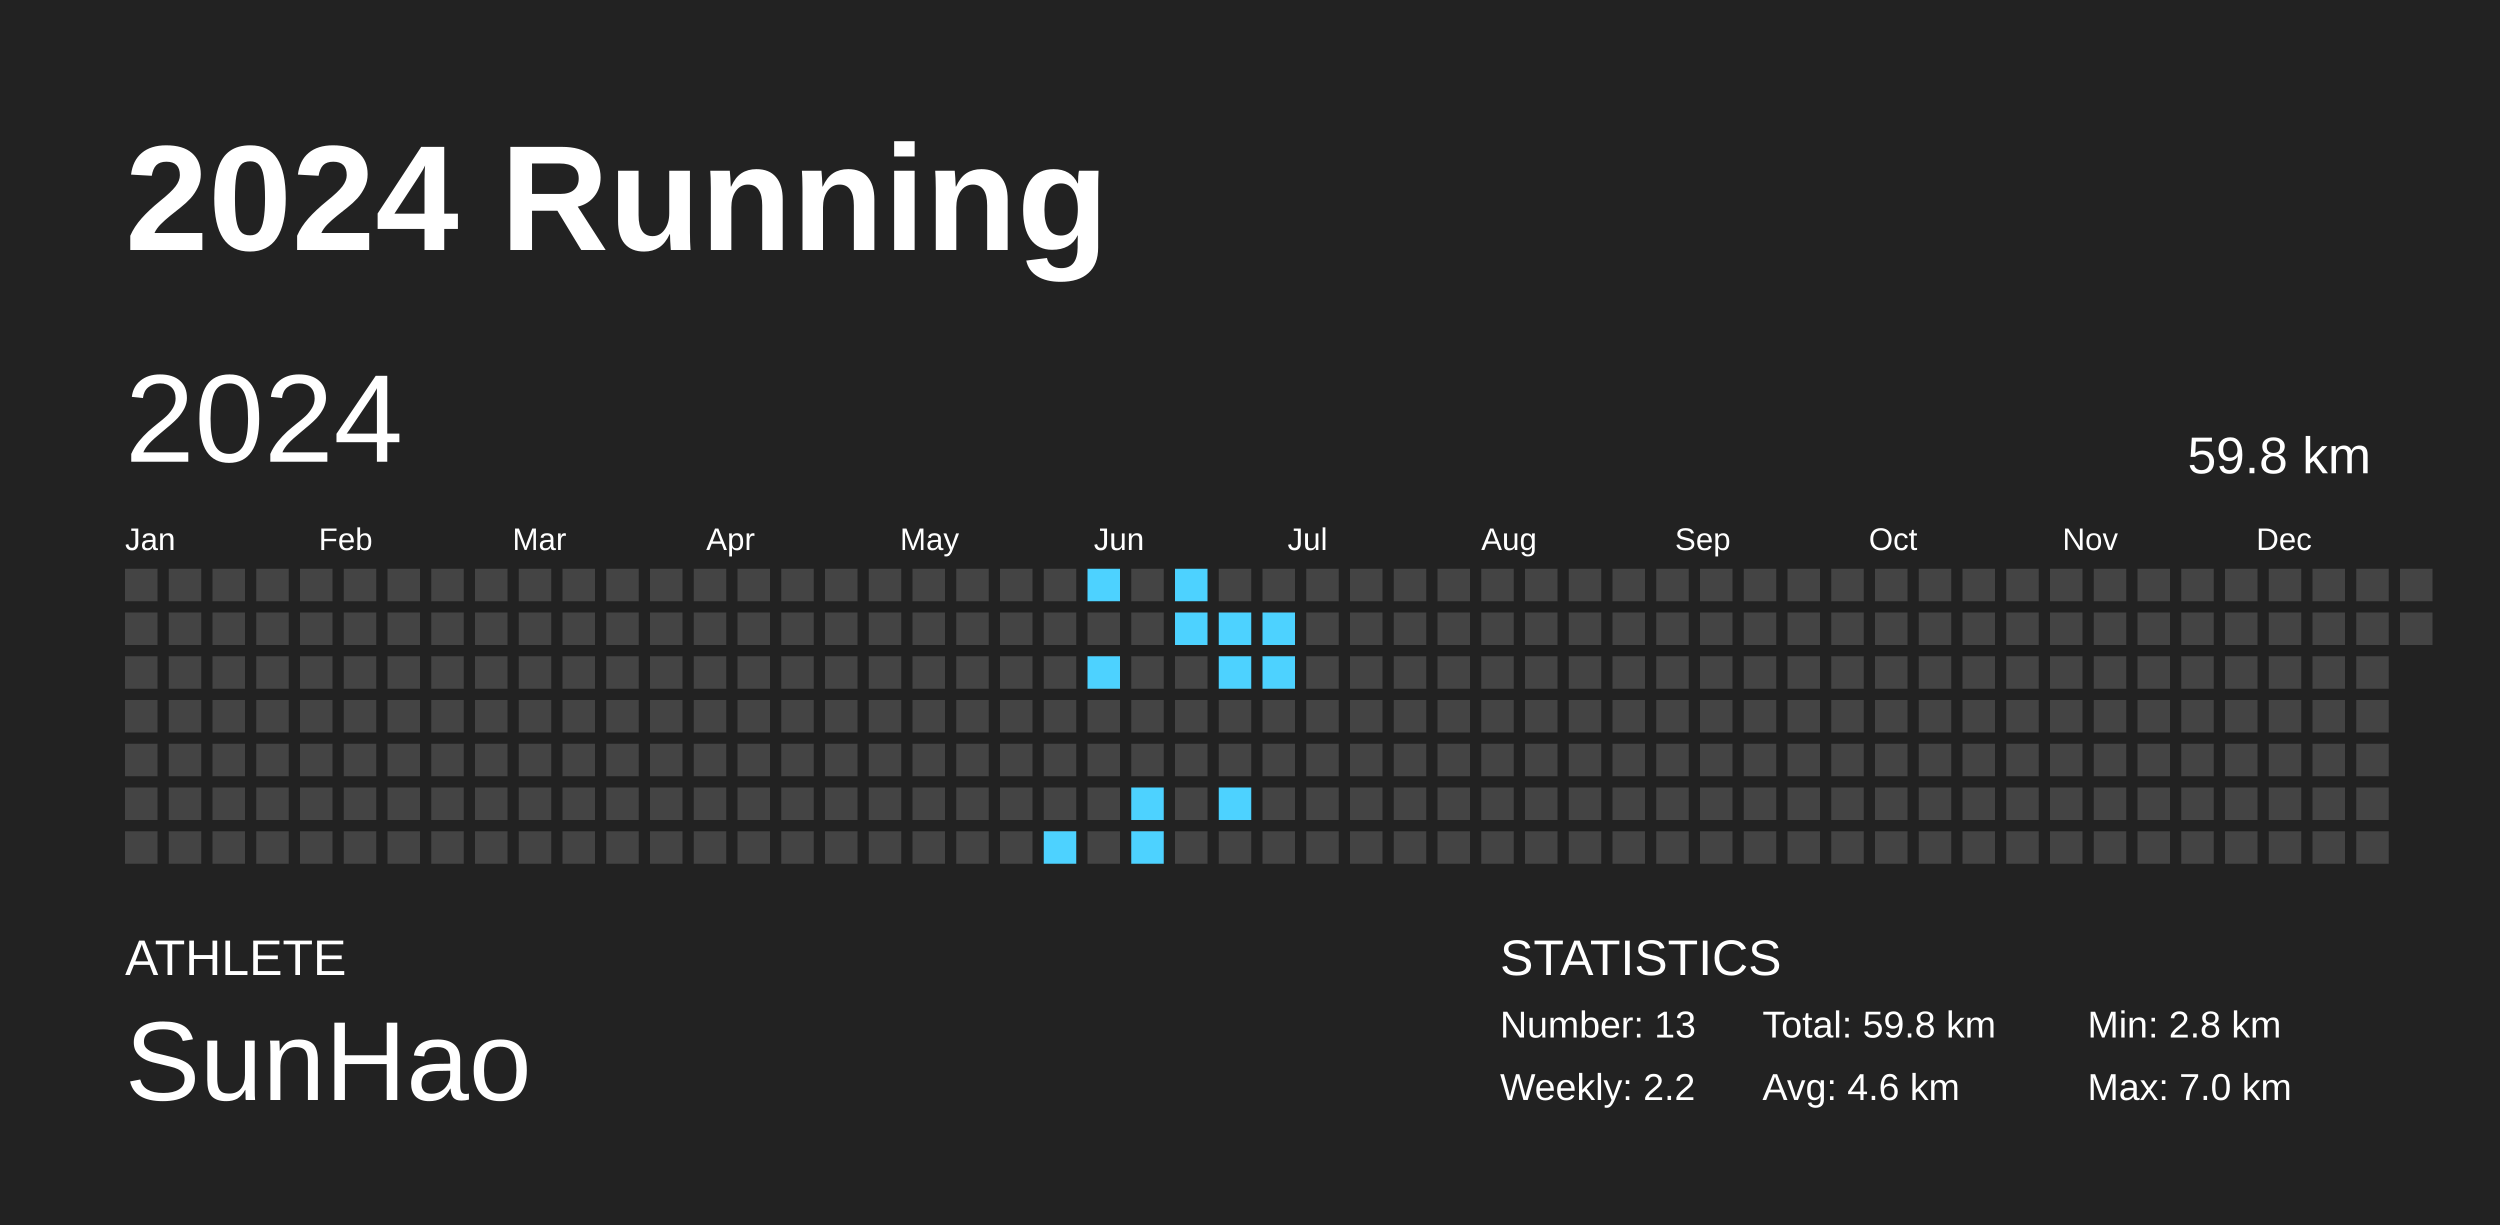
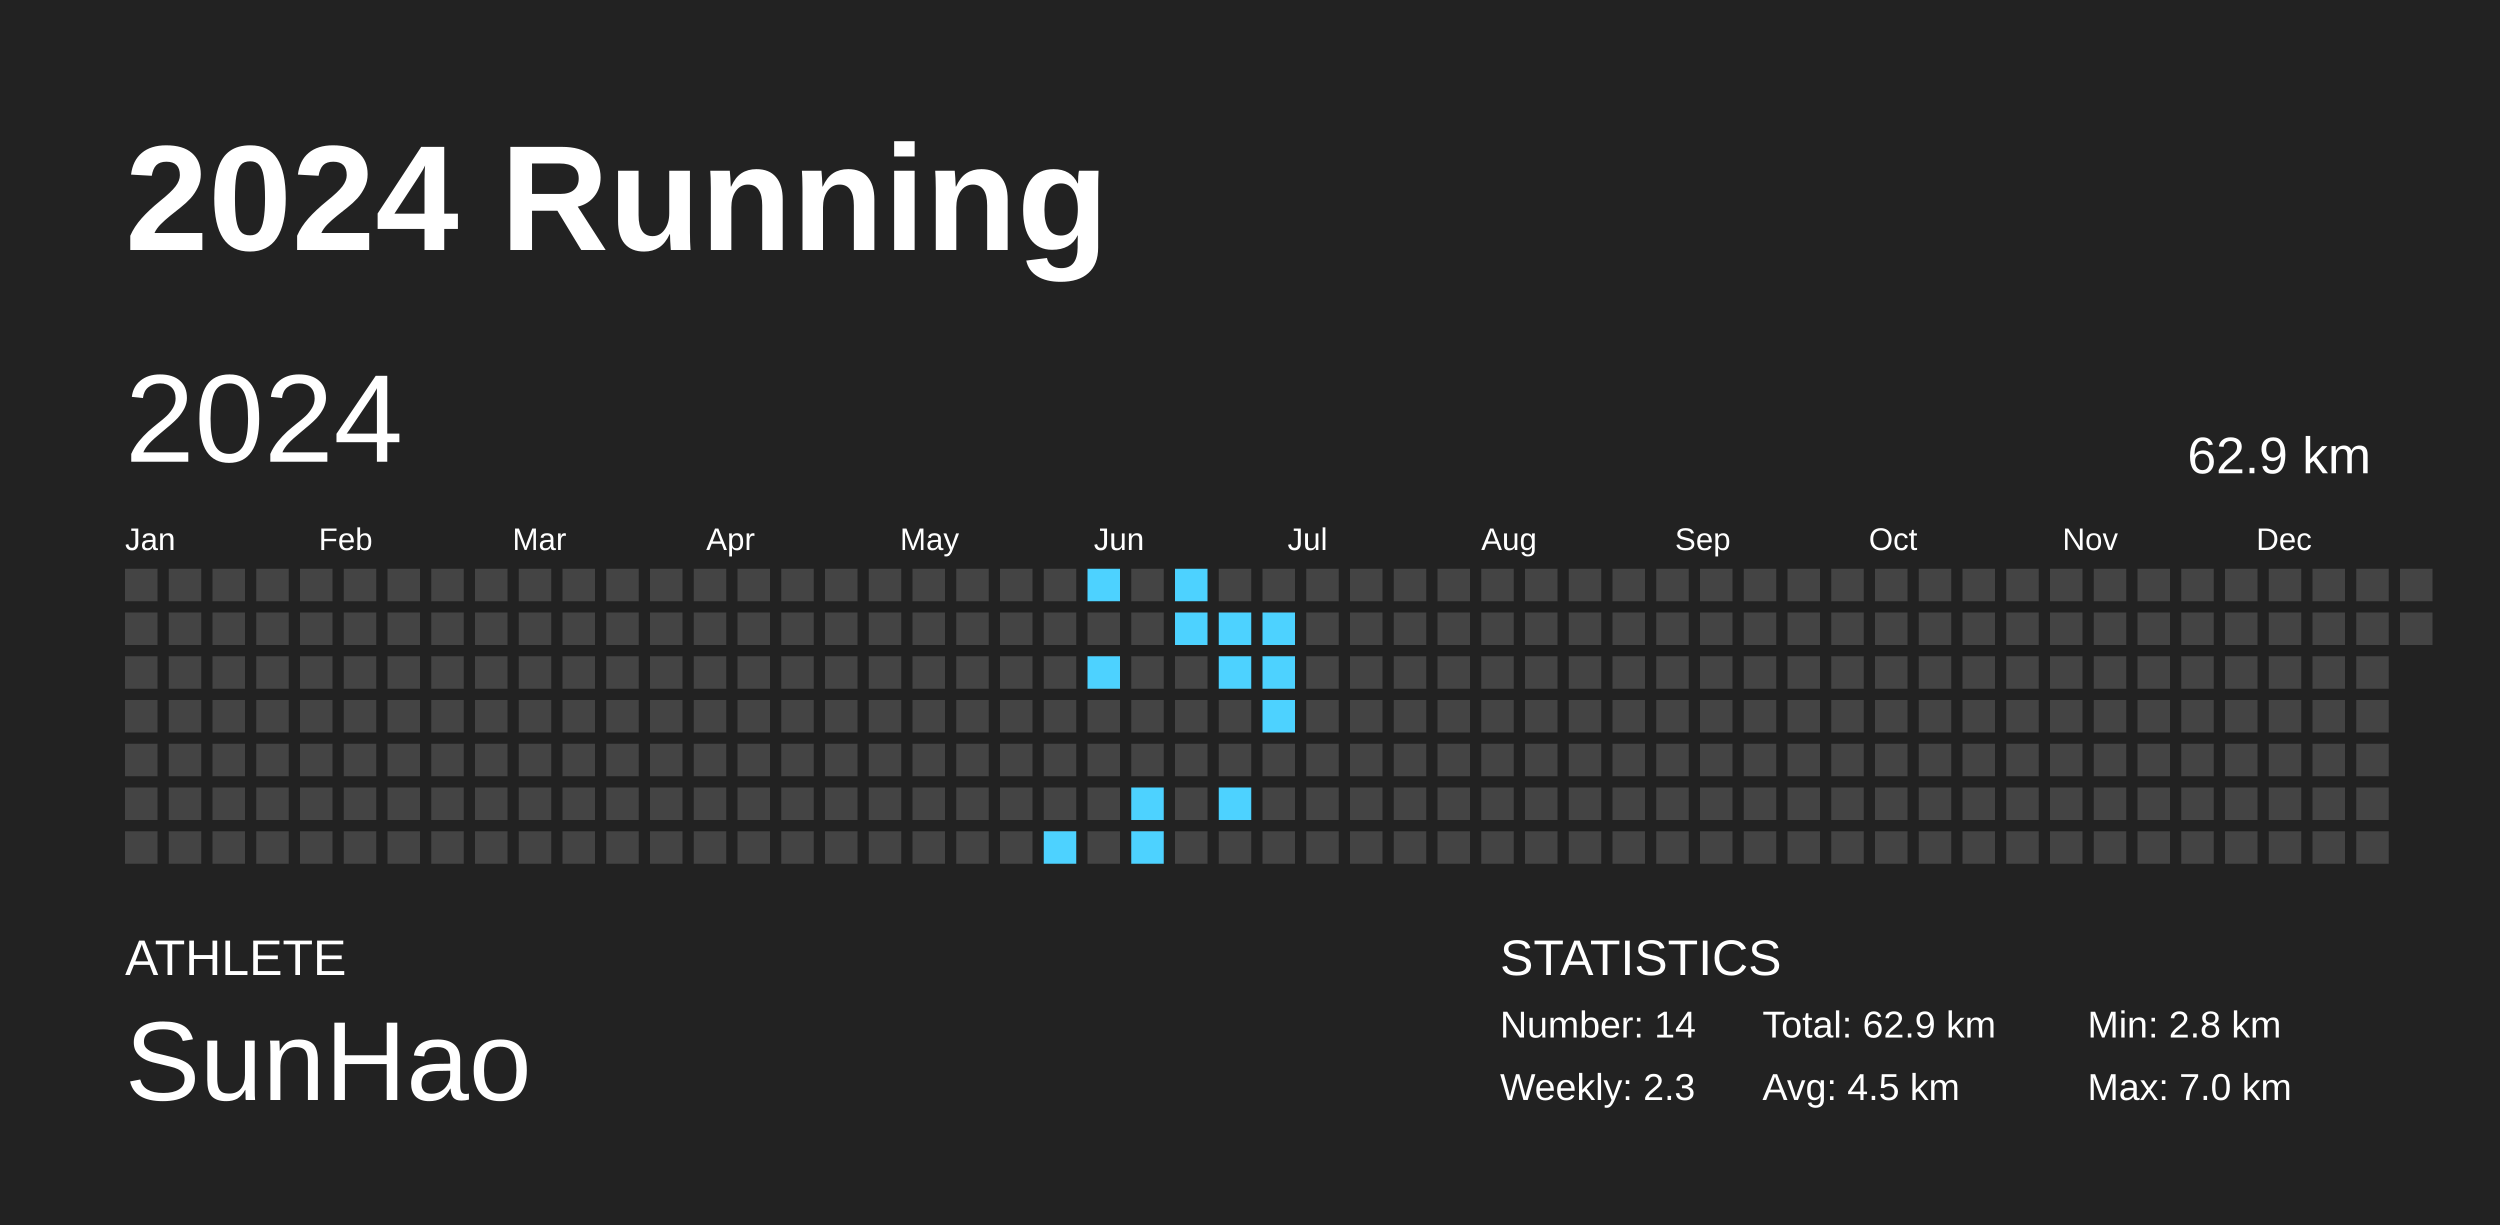
<svg xmlns="http://www.w3.org/2000/svg" baseProfile="full" height="98mm" version="1.1" viewBox="0,0,200,98" width="200mm">
  <defs />
  <rect fill="#222222" height="98" width="200" x="0" y="0" />
  <text fill="#FFFFFF" style="font-size:12px; font-family:Arial; font-weight:bold;" x="10" y="20">2024 Running</text>
  <text fill="#FFFFFF" style="font-size:4px; font-family:Arial" x="10" y="78">ATHLETE</text>
  <text fill="#FFFFFF" style="font-size:9px; font-family:Arial" x="10" y="88">SunHao</text>
  <text fill="#FFFFFF" style="font-size:4px; font-family:Arial" x="120" y="78">STATISTICS</text>
-   <text fill="#FFFFFF" style="font-size:3px; font-family:Arial" x="120" y="83">Number: 13</text>
-   <text fill="#FFFFFF" style="font-size:3px; font-family:Arial" x="120" y="88">Weekly: 2.2</text>
-   <text fill="#FFFFFF" style="font-size:3px; font-family:Arial" x="141" y="83">Total: 59.8 km</text>
-   <text fill="#FFFFFF" style="font-size:3px; font-family:Arial" x="141" y="88">Avg: 4.6 km</text>
+   <text fill="#FFFFFF" style="font-size:3px; font-family:Arial" x="120" y="83">Number: 14</text>
+   <text fill="#FFFFFF" style="font-size:3px; font-family:Arial" x="120" y="88">Weekly: 2.3</text>
+   <text fill="#FFFFFF" style="font-size:3px; font-family:Arial" x="141" y="83">Total: 62.9 km</text>
+   <text fill="#FFFFFF" style="font-size:3px; font-family:Arial" x="141" y="88">Avg: 4.5 km</text>
  <text fill="#FFFFFF" style="font-size:3px; font-family:Arial" x="167" y="83">Min: 2.8 km</text>
  <text fill="#FFFFFF" style="font-size:3px; font-family:Arial" x="167" y="88">Max: 7.0 km</text>
  <text dominant-baseline="hanging" fill="#FFFFFF" style="font-size:10.0px; font-family:Arial;" x="10" y="30">2024</text>
-   <text dominant-baseline="hanging" fill="#FFFFFF" style="font-size:4.125px; font-family:Arial;" x="175" y="35">59.8 km</text>
+   <text dominant-baseline="hanging" fill="#FFFFFF" style="font-size:4.125px; font-family:Arial;" x="175" y="35">62.9 km</text>
  <text fill="#FFFFFF" style="font-size:2.5px; font-family:Arial" x="10.0" y="44">Jan</text>
  <text fill="#FFFFFF" style="font-size:2.5px; font-family:Arial" x="25.5" y="44">Feb</text>
  <text fill="#FFFFFF" style="font-size:2.5px; font-family:Arial" x="41.0" y="44">Mar</text>
  <text fill="#FFFFFF" style="font-size:2.5px; font-family:Arial" x="56.5" y="44">Apr</text>
  <text fill="#FFFFFF" style="font-size:2.5px; font-family:Arial" x="72.0" y="44">May</text>
  <text fill="#FFFFFF" style="font-size:2.5px; font-family:Arial" x="87.5" y="44">Jun</text>
  <text fill="#FFFFFF" style="font-size:2.5px; font-family:Arial" x="103.0" y="44">Jul</text>
  <text fill="#FFFFFF" style="font-size:2.5px; font-family:Arial" x="118.5" y="44">Aug</text>
  <text fill="#FFFFFF" style="font-size:2.5px; font-family:Arial" x="134.0" y="44">Sep</text>
  <text fill="#FFFFFF" style="font-size:2.5px; font-family:Arial" x="149.5" y="44">Oct</text>
  <text fill="#FFFFFF" style="font-size:2.5px; font-family:Arial" x="165.0" y="44">Nov</text>
  <text fill="#FFFFFF" style="font-size:2.5px; font-family:Arial" x="180.5" y="44">Dec</text>
  <rect fill="#444444" height="2.6" width="2.6" x="10.0" y="45.5" />
  <rect fill="#444444" height="2.6" width="2.6" x="10.0" y="49.0" />
  <rect fill="#444444" height="2.6" width="2.6" x="10.0" y="52.5" />
  <rect fill="#444444" height="2.6" width="2.6" x="10.0" y="56.0" />
  <rect fill="#444444" height="2.6" width="2.6" x="10.0" y="59.5" />
  <rect fill="#444444" height="2.6" width="2.6" x="10.0" y="63.0" />
  <rect fill="#444444" height="2.6" width="2.6" x="10.0" y="66.5" />
  <rect fill="#444444" height="2.6" width="2.6" x="13.5" y="45.5" />
  <rect fill="#444444" height="2.6" width="2.6" x="13.5" y="49.0" />
  <rect fill="#444444" height="2.6" width="2.6" x="13.5" y="52.5" />
  <rect fill="#444444" height="2.6" width="2.6" x="13.5" y="56.0" />
  <rect fill="#444444" height="2.6" width="2.6" x="13.5" y="59.5" />
  <rect fill="#444444" height="2.6" width="2.6" x="13.5" y="63.0" />
  <rect fill="#444444" height="2.6" width="2.6" x="13.5" y="66.5" />
  <rect fill="#444444" height="2.6" width="2.6" x="17.0" y="45.5" />
  <rect fill="#444444" height="2.6" width="2.6" x="17.0" y="49.0" />
  <rect fill="#444444" height="2.6" width="2.6" x="17.0" y="52.5" />
  <rect fill="#444444" height="2.6" width="2.6" x="17.0" y="56.0" />
  <rect fill="#444444" height="2.6" width="2.6" x="17.0" y="59.5" />
  <rect fill="#444444" height="2.6" width="2.6" x="17.0" y="63.0" />
  <rect fill="#444444" height="2.6" width="2.6" x="17.0" y="66.5" />
  <rect fill="#444444" height="2.6" width="2.6" x="20.5" y="45.5" />
  <rect fill="#444444" height="2.6" width="2.6" x="20.5" y="49.0" />
  <rect fill="#444444" height="2.6" width="2.6" x="20.5" y="52.5" />
  <rect fill="#444444" height="2.6" width="2.6" x="20.5" y="56.0" />
  <rect fill="#444444" height="2.6" width="2.6" x="20.5" y="59.5" />
  <rect fill="#444444" height="2.6" width="2.6" x="20.5" y="63.0" />
  <rect fill="#444444" height="2.6" width="2.6" x="20.5" y="66.5" />
  <rect fill="#444444" height="2.6" width="2.6" x="24.0" y="45.5" />
  <rect fill="#444444" height="2.6" width="2.6" x="24.0" y="49.0" />
  <rect fill="#444444" height="2.6" width="2.6" x="24.0" y="52.5" />
  <rect fill="#444444" height="2.6" width="2.6" x="24.0" y="56.0" />
  <rect fill="#444444" height="2.6" width="2.6" x="24.0" y="59.5" />
  <rect fill="#444444" height="2.6" width="2.6" x="24.0" y="63.0" />
  <rect fill="#444444" height="2.6" width="2.6" x="24.0" y="66.5" />
  <rect fill="#444444" height="2.6" width="2.6" x="27.5" y="45.5" />
  <rect fill="#444444" height="2.6" width="2.6" x="27.5" y="49.0" />
  <rect fill="#444444" height="2.6" width="2.6" x="27.5" y="52.5" />
  <rect fill="#444444" height="2.6" width="2.6" x="27.5" y="56.0" />
  <rect fill="#444444" height="2.6" width="2.6" x="27.5" y="59.5" />
  <rect fill="#444444" height="2.6" width="2.6" x="27.5" y="63.0" />
  <rect fill="#444444" height="2.6" width="2.6" x="27.5" y="66.5" />
  <rect fill="#444444" height="2.6" width="2.6" x="31.0" y="45.5" />
  <rect fill="#444444" height="2.6" width="2.6" x="31.0" y="49.0" />
  <rect fill="#444444" height="2.6" width="2.6" x="31.0" y="52.5" />
  <rect fill="#444444" height="2.6" width="2.6" x="31.0" y="56.0" />
  <rect fill="#444444" height="2.6" width="2.6" x="31.0" y="59.5" />
  <rect fill="#444444" height="2.6" width="2.6" x="31.0" y="63.0" />
  <rect fill="#444444" height="2.6" width="2.6" x="31.0" y="66.5" />
  <rect fill="#444444" height="2.6" width="2.6" x="34.5" y="45.5" />
  <rect fill="#444444" height="2.6" width="2.6" x="34.5" y="49.0" />
  <rect fill="#444444" height="2.6" width="2.6" x="34.5" y="52.5" />
  <rect fill="#444444" height="2.6" width="2.6" x="34.5" y="56.0" />
  <rect fill="#444444" height="2.6" width="2.6" x="34.5" y="59.5" />
  <rect fill="#444444" height="2.6" width="2.6" x="34.5" y="63.0" />
  <rect fill="#444444" height="2.6" width="2.6" x="34.5" y="66.5" />
  <rect fill="#444444" height="2.6" width="2.6" x="38.0" y="45.5" />
  <rect fill="#444444" height="2.6" width="2.6" x="38.0" y="49.0" />
  <rect fill="#444444" height="2.6" width="2.6" x="38.0" y="52.5" />
  <rect fill="#444444" height="2.6" width="2.6" x="38.0" y="56.0" />
  <rect fill="#444444" height="2.6" width="2.6" x="38.0" y="59.5" />
  <rect fill="#444444" height="2.6" width="2.6" x="38.0" y="63.0" />
  <rect fill="#444444" height="2.6" width="2.6" x="38.0" y="66.5" />
  <rect fill="#444444" height="2.6" width="2.6" x="41.5" y="45.5" />
  <rect fill="#444444" height="2.6" width="2.6" x="41.5" y="49.0" />
  <rect fill="#444444" height="2.6" width="2.6" x="41.5" y="52.5" />
  <rect fill="#444444" height="2.6" width="2.6" x="41.5" y="56.0" />
  <rect fill="#444444" height="2.6" width="2.6" x="41.5" y="59.5" />
  <rect fill="#444444" height="2.6" width="2.6" x="41.5" y="63.0" />
  <rect fill="#444444" height="2.6" width="2.6" x="41.5" y="66.5" />
  <rect fill="#444444" height="2.6" width="2.6" x="45.0" y="45.5" />
  <rect fill="#444444" height="2.6" width="2.6" x="45.0" y="49.0" />
  <rect fill="#444444" height="2.6" width="2.6" x="45.0" y="52.5" />
  <rect fill="#444444" height="2.6" width="2.6" x="45.0" y="56.0" />
  <rect fill="#444444" height="2.6" width="2.6" x="45.0" y="59.5" />
  <rect fill="#444444" height="2.6" width="2.6" x="45.0" y="63.0" />
  <rect fill="#444444" height="2.6" width="2.6" x="45.0" y="66.5" />
  <rect fill="#444444" height="2.6" width="2.6" x="48.5" y="45.5" />
  <rect fill="#444444" height="2.6" width="2.6" x="48.5" y="49.0" />
  <rect fill="#444444" height="2.6" width="2.6" x="48.5" y="52.5" />
  <rect fill="#444444" height="2.6" width="2.6" x="48.5" y="56.0" />
  <rect fill="#444444" height="2.6" width="2.6" x="48.5" y="59.5" />
  <rect fill="#444444" height="2.6" width="2.6" x="48.5" y="63.0" />
  <rect fill="#444444" height="2.6" width="2.6" x="48.5" y="66.5" />
  <rect fill="#444444" height="2.6" width="2.6" x="52.0" y="45.5" />
  <rect fill="#444444" height="2.6" width="2.6" x="52.0" y="49.0" />
  <rect fill="#444444" height="2.6" width="2.6" x="52.0" y="52.5" />
  <rect fill="#444444" height="2.6" width="2.6" x="52.0" y="56.0" />
  <rect fill="#444444" height="2.6" width="2.6" x="52.0" y="59.5" />
  <rect fill="#444444" height="2.6" width="2.6" x="52.0" y="63.0" />
  <rect fill="#444444" height="2.6" width="2.6" x="52.0" y="66.5" />
  <rect fill="#444444" height="2.6" width="2.6" x="55.5" y="45.5" />
  <rect fill="#444444" height="2.6" width="2.6" x="55.5" y="49.0" />
  <rect fill="#444444" height="2.6" width="2.6" x="55.5" y="52.5" />
  <rect fill="#444444" height="2.6" width="2.6" x="55.5" y="56.0" />
  <rect fill="#444444" height="2.6" width="2.6" x="55.5" y="59.5" />
  <rect fill="#444444" height="2.6" width="2.6" x="55.5" y="63.0" />
  <rect fill="#444444" height="2.6" width="2.6" x="55.5" y="66.5" />
  <rect fill="#444444" height="2.6" width="2.6" x="59.0" y="45.5" />
  <rect fill="#444444" height="2.6" width="2.6" x="59.0" y="49.0" />
  <rect fill="#444444" height="2.6" width="2.6" x="59.0" y="52.5" />
  <rect fill="#444444" height="2.6" width="2.6" x="59.0" y="56.0" />
  <rect fill="#444444" height="2.6" width="2.6" x="59.0" y="59.5" />
  <rect fill="#444444" height="2.6" width="2.6" x="59.0" y="63.0" />
  <rect fill="#444444" height="2.6" width="2.6" x="59.0" y="66.5" />
  <rect fill="#444444" height="2.6" width="2.6" x="62.5" y="45.5" />
  <rect fill="#444444" height="2.6" width="2.6" x="62.5" y="49.0" />
  <rect fill="#444444" height="2.6" width="2.6" x="62.5" y="52.5" />
  <rect fill="#444444" height="2.6" width="2.6" x="62.5" y="56.0" />
  <rect fill="#444444" height="2.6" width="2.6" x="62.5" y="59.5" />
  <rect fill="#444444" height="2.6" width="2.6" x="62.5" y="63.0" />
  <rect fill="#444444" height="2.6" width="2.6" x="62.5" y="66.5" />
  <rect fill="#444444" height="2.6" width="2.6" x="66.0" y="45.5" />
  <rect fill="#444444" height="2.6" width="2.6" x="66.0" y="49.0" />
  <rect fill="#444444" height="2.6" width="2.6" x="66.0" y="52.5" />
  <rect fill="#444444" height="2.6" width="2.6" x="66.0" y="56.0" />
  <rect fill="#444444" height="2.6" width="2.6" x="66.0" y="59.5" />
  <rect fill="#444444" height="2.6" width="2.6" x="66.0" y="63.0" />
  <rect fill="#444444" height="2.6" width="2.6" x="66.0" y="66.5" />
  <rect fill="#444444" height="2.6" width="2.6" x="69.5" y="45.5" />
  <rect fill="#444444" height="2.6" width="2.6" x="69.5" y="49.0" />
  <rect fill="#444444" height="2.6" width="2.6" x="69.5" y="52.5" />
  <rect fill="#444444" height="2.6" width="2.6" x="69.5" y="56.0" />
  <rect fill="#444444" height="2.6" width="2.6" x="69.5" y="59.5" />
  <rect fill="#444444" height="2.6" width="2.6" x="69.5" y="63.0" />
  <rect fill="#444444" height="2.6" width="2.6" x="69.5" y="66.5" />
  <rect fill="#444444" height="2.6" width="2.6" x="73.0" y="45.5" />
  <rect fill="#444444" height="2.6" width="2.6" x="73.0" y="49.0" />
  <rect fill="#444444" height="2.6" width="2.6" x="73.0" y="52.5" />
  <rect fill="#444444" height="2.6" width="2.6" x="73.0" y="56.0" />
  <rect fill="#444444" height="2.6" width="2.6" x="73.0" y="59.5" />
  <rect fill="#444444" height="2.6" width="2.6" x="73.0" y="63.0" />
  <rect fill="#444444" height="2.6" width="2.6" x="73.0" y="66.5" />
  <rect fill="#444444" height="2.6" width="2.6" x="76.5" y="45.5" />
  <rect fill="#444444" height="2.6" width="2.6" x="76.5" y="49.0" />
  <rect fill="#444444" height="2.6" width="2.6" x="76.5" y="52.5" />
  <rect fill="#444444" height="2.6" width="2.6" x="76.5" y="56.0" />
  <rect fill="#444444" height="2.6" width="2.6" x="76.5" y="59.5" />
  <rect fill="#444444" height="2.6" width="2.6" x="76.5" y="63.0" />
  <rect fill="#444444" height="2.6" width="2.6" x="76.5" y="66.5" />
  <rect fill="#444444" height="2.6" width="2.6" x="80.0" y="45.5" />
  <rect fill="#444444" height="2.6" width="2.6" x="80.0" y="49.0" />
  <rect fill="#444444" height="2.6" width="2.6" x="80.0" y="52.5" />
  <rect fill="#444444" height="2.6" width="2.6" x="80.0" y="56.0" />
  <rect fill="#444444" height="2.6" width="2.6" x="80.0" y="59.5" />
  <rect fill="#444444" height="2.6" width="2.6" x="80.0" y="63.0" />
  <rect fill="#444444" height="2.6" width="2.6" x="80.0" y="66.5" />
  <rect fill="#444444" height="2.6" width="2.6" x="83.5" y="45.5" />
  <rect fill="#444444" height="2.6" width="2.6" x="83.5" y="49.0" />
  <rect fill="#444444" height="2.6" width="2.6" x="83.5" y="52.5" />
  <rect fill="#444444" height="2.6" width="2.6" x="83.5" y="56.0" />
  <rect fill="#444444" height="2.6" width="2.6" x="83.5" y="59.5" />
  <rect fill="#444444" height="2.6" width="2.6" x="83.5" y="63.0" />
  <rect fill="#4dd2ff" height="2.6" width="2.6" x="83.5" y="66.5" />
  <rect fill="#4dd2ff" height="2.6" width="2.6" x="87.0" y="45.5" />
  <rect fill="#444444" height="2.6" width="2.6" x="87.0" y="49.0" />
  <rect fill="#4dd2ff" height="2.6" width="2.6" x="87.0" y="52.5" />
  <rect fill="#444444" height="2.6" width="2.6" x="87.0" y="56.0" />
  <rect fill="#444444" height="2.6" width="2.6" x="87.0" y="59.5" />
  <rect fill="#444444" height="2.6" width="2.6" x="87.0" y="63.0" />
  <rect fill="#444444" height="2.6" width="2.6" x="87.0" y="66.5" />
  <rect fill="#444444" height="2.6" width="2.6" x="90.5" y="45.5" />
  <rect fill="#444444" height="2.6" width="2.6" x="90.5" y="49.0" />
  <rect fill="#444444" height="2.6" width="2.6" x="90.5" y="52.5" />
  <rect fill="#444444" height="2.6" width="2.6" x="90.5" y="56.0" />
  <rect fill="#444444" height="2.6" width="2.6" x="90.5" y="59.5" />
  <rect fill="#4dd2ff" height="2.6" width="2.6" x="90.5" y="63.0" />
  <rect fill="#4dd2ff" height="2.6" width="2.6" x="90.5" y="66.5" />
  <rect fill="#4dd2ff" height="2.6" width="2.6" x="94.0" y="45.5" />
  <rect fill="#4dd2ff" height="2.6" width="2.6" x="94.0" y="49.0" />
  <rect fill="#444444" height="2.6" width="2.6" x="94.0" y="52.5" />
  <rect fill="#444444" height="2.6" width="2.6" x="94.0" y="56.0" />
  <rect fill="#444444" height="2.6" width="2.6" x="94.0" y="59.5" />
  <rect fill="#444444" height="2.6" width="2.6" x="94.0" y="63.0" />
  <rect fill="#444444" height="2.6" width="2.6" x="94.0" y="66.5" />
  <rect fill="#444444" height="2.6" width="2.6" x="97.5" y="45.5" />
  <rect fill="#4dd2ff" height="2.6" width="2.6" x="97.5" y="49.0" />
  <rect fill="#4dd2ff" height="2.6" width="2.6" x="97.5" y="52.5" />
  <rect fill="#444444" height="2.6" width="2.6" x="97.5" y="56.0" />
  <rect fill="#444444" height="2.6" width="2.6" x="97.5" y="59.5" />
  <rect fill="#4dd2ff" height="2.6" width="2.6" x="97.5" y="63.0" />
  <rect fill="#444444" height="2.6" width="2.6" x="97.5" y="66.5" />
  <rect fill="#444444" height="2.6" width="2.6" x="101.0" y="45.5" />
  <rect fill="#4dd2ff" height="2.6" width="2.6" x="101.0" y="49.0" />
  <rect fill="#4dd2ff" height="2.6" width="2.6" x="101.0" y="52.5" />
-   <rect fill="#444444" height="2.6" width="2.6" x="101.0" y="56.0" />
+   <rect fill="#4dd2ff" height="2.6" width="2.6" x="101.0" y="56.0" />
  <rect fill="#444444" height="2.6" width="2.6" x="101.0" y="59.5" />
  <rect fill="#444444" height="2.6" width="2.6" x="101.0" y="63.0" />
  <rect fill="#444444" height="2.6" width="2.6" x="101.0" y="66.5" />
  <rect fill="#444444" height="2.6" width="2.6" x="104.5" y="45.5" />
  <rect fill="#444444" height="2.6" width="2.6" x="104.5" y="49.0" />
  <rect fill="#444444" height="2.6" width="2.6" x="104.5" y="52.5" />
  <rect fill="#444444" height="2.6" width="2.6" x="104.5" y="56.0" />
  <rect fill="#444444" height="2.6" width="2.6" x="104.5" y="59.5" />
  <rect fill="#444444" height="2.6" width="2.6" x="104.5" y="63.0" />
  <rect fill="#444444" height="2.6" width="2.6" x="104.5" y="66.5" />
  <rect fill="#444444" height="2.6" width="2.6" x="108.0" y="45.5" />
  <rect fill="#444444" height="2.6" width="2.6" x="108.0" y="49.0" />
  <rect fill="#444444" height="2.6" width="2.6" x="108.0" y="52.5" />
  <rect fill="#444444" height="2.6" width="2.6" x="108.0" y="56.0" />
  <rect fill="#444444" height="2.6" width="2.6" x="108.0" y="59.5" />
  <rect fill="#444444" height="2.6" width="2.6" x="108.0" y="63.0" />
  <rect fill="#444444" height="2.6" width="2.6" x="108.0" y="66.5" />
  <rect fill="#444444" height="2.6" width="2.6" x="111.5" y="45.5" />
  <rect fill="#444444" height="2.6" width="2.6" x="111.5" y="49.0" />
  <rect fill="#444444" height="2.6" width="2.6" x="111.5" y="52.5" />
  <rect fill="#444444" height="2.6" width="2.6" x="111.5" y="56.0" />
  <rect fill="#444444" height="2.6" width="2.6" x="111.5" y="59.5" />
  <rect fill="#444444" height="2.6" width="2.6" x="111.5" y="63.0" />
  <rect fill="#444444" height="2.6" width="2.6" x="111.5" y="66.5" />
  <rect fill="#444444" height="2.6" width="2.6" x="115.0" y="45.5" />
  <rect fill="#444444" height="2.6" width="2.6" x="115.0" y="49.0" />
  <rect fill="#444444" height="2.6" width="2.6" x="115.0" y="52.5" />
  <rect fill="#444444" height="2.6" width="2.6" x="115.0" y="56.0" />
  <rect fill="#444444" height="2.6" width="2.6" x="115.0" y="59.5" />
  <rect fill="#444444" height="2.6" width="2.6" x="115.0" y="63.0" />
  <rect fill="#444444" height="2.6" width="2.6" x="115.0" y="66.5" />
  <rect fill="#444444" height="2.6" width="2.6" x="118.5" y="45.5" />
  <rect fill="#444444" height="2.6" width="2.6" x="118.5" y="49.0" />
  <rect fill="#444444" height="2.6" width="2.6" x="118.5" y="52.5" />
  <rect fill="#444444" height="2.6" width="2.6" x="118.5" y="56.0" />
  <rect fill="#444444" height="2.6" width="2.6" x="118.5" y="59.5" />
  <rect fill="#444444" height="2.6" width="2.6" x="118.5" y="63.0" />
  <rect fill="#444444" height="2.6" width="2.6" x="118.5" y="66.5" />
  <rect fill="#444444" height="2.6" width="2.6" x="122.0" y="45.5" />
  <rect fill="#444444" height="2.6" width="2.6" x="122.0" y="49.0" />
  <rect fill="#444444" height="2.6" width="2.6" x="122.0" y="52.5" />
  <rect fill="#444444" height="2.6" width="2.6" x="122.0" y="56.0" />
  <rect fill="#444444" height="2.6" width="2.6" x="122.0" y="59.5" />
  <rect fill="#444444" height="2.6" width="2.6" x="122.0" y="63.0" />
  <rect fill="#444444" height="2.6" width="2.6" x="122.0" y="66.5" />
  <rect fill="#444444" height="2.6" width="2.6" x="125.5" y="45.5" />
  <rect fill="#444444" height="2.6" width="2.6" x="125.5" y="49.0" />
  <rect fill="#444444" height="2.6" width="2.6" x="125.5" y="52.5" />
  <rect fill="#444444" height="2.6" width="2.6" x="125.5" y="56.0" />
  <rect fill="#444444" height="2.6" width="2.6" x="125.5" y="59.5" />
  <rect fill="#444444" height="2.6" width="2.6" x="125.5" y="63.0" />
  <rect fill="#444444" height="2.6" width="2.6" x="125.5" y="66.5" />
  <rect fill="#444444" height="2.6" width="2.6" x="129.0" y="45.5" />
  <rect fill="#444444" height="2.6" width="2.6" x="129.0" y="49.0" />
  <rect fill="#444444" height="2.6" width="2.6" x="129.0" y="52.5" />
  <rect fill="#444444" height="2.6" width="2.6" x="129.0" y="56.0" />
  <rect fill="#444444" height="2.6" width="2.6" x="129.0" y="59.5" />
  <rect fill="#444444" height="2.6" width="2.6" x="129.0" y="63.0" />
  <rect fill="#444444" height="2.6" width="2.6" x="129.0" y="66.5" />
  <rect fill="#444444" height="2.6" width="2.6" x="132.5" y="45.5" />
  <rect fill="#444444" height="2.6" width="2.6" x="132.5" y="49.0" />
  <rect fill="#444444" height="2.6" width="2.6" x="132.5" y="52.5" />
  <rect fill="#444444" height="2.6" width="2.6" x="132.5" y="56.0" />
  <rect fill="#444444" height="2.6" width="2.6" x="132.5" y="59.5" />
  <rect fill="#444444" height="2.6" width="2.6" x="132.5" y="63.0" />
  <rect fill="#444444" height="2.6" width="2.6" x="132.5" y="66.5" />
  <rect fill="#444444" height="2.6" width="2.6" x="136.0" y="45.5" />
  <rect fill="#444444" height="2.6" width="2.6" x="136.0" y="49.0" />
  <rect fill="#444444" height="2.6" width="2.6" x="136.0" y="52.5" />
  <rect fill="#444444" height="2.6" width="2.6" x="136.0" y="56.0" />
  <rect fill="#444444" height="2.6" width="2.6" x="136.0" y="59.5" />
  <rect fill="#444444" height="2.6" width="2.6" x="136.0" y="63.0" />
  <rect fill="#444444" height="2.6" width="2.6" x="136.0" y="66.5" />
  <rect fill="#444444" height="2.6" width="2.6" x="139.5" y="45.5" />
  <rect fill="#444444" height="2.6" width="2.6" x="139.5" y="49.0" />
  <rect fill="#444444" height="2.6" width="2.6" x="139.5" y="52.5" />
  <rect fill="#444444" height="2.6" width="2.6" x="139.5" y="56.0" />
  <rect fill="#444444" height="2.6" width="2.6" x="139.5" y="59.5" />
  <rect fill="#444444" height="2.6" width="2.6" x="139.5" y="63.0" />
  <rect fill="#444444" height="2.6" width="2.6" x="139.5" y="66.5" />
  <rect fill="#444444" height="2.6" width="2.6" x="143.0" y="45.5" />
  <rect fill="#444444" height="2.6" width="2.6" x="143.0" y="49.0" />
  <rect fill="#444444" height="2.6" width="2.6" x="143.0" y="52.5" />
  <rect fill="#444444" height="2.6" width="2.6" x="143.0" y="56.0" />
  <rect fill="#444444" height="2.6" width="2.6" x="143.0" y="59.5" />
  <rect fill="#444444" height="2.6" width="2.6" x="143.0" y="63.0" />
  <rect fill="#444444" height="2.6" width="2.6" x="143.0" y="66.5" />
  <rect fill="#444444" height="2.6" width="2.6" x="146.5" y="45.5" />
  <rect fill="#444444" height="2.6" width="2.6" x="146.5" y="49.0" />
  <rect fill="#444444" height="2.6" width="2.6" x="146.5" y="52.5" />
  <rect fill="#444444" height="2.6" width="2.6" x="146.5" y="56.0" />
  <rect fill="#444444" height="2.6" width="2.6" x="146.5" y="59.5" />
  <rect fill="#444444" height="2.6" width="2.6" x="146.5" y="63.0" />
  <rect fill="#444444" height="2.6" width="2.6" x="146.5" y="66.5" />
  <rect fill="#444444" height="2.6" width="2.6" x="150.0" y="45.5" />
  <rect fill="#444444" height="2.6" width="2.6" x="150.0" y="49.0" />
  <rect fill="#444444" height="2.6" width="2.6" x="150.0" y="52.5" />
  <rect fill="#444444" height="2.6" width="2.6" x="150.0" y="56.0" />
  <rect fill="#444444" height="2.6" width="2.6" x="150.0" y="59.5" />
  <rect fill="#444444" height="2.6" width="2.6" x="150.0" y="63.0" />
  <rect fill="#444444" height="2.6" width="2.6" x="150.0" y="66.5" />
  <rect fill="#444444" height="2.6" width="2.6" x="153.5" y="45.5" />
  <rect fill="#444444" height="2.6" width="2.6" x="153.5" y="49.0" />
  <rect fill="#444444" height="2.6" width="2.6" x="153.5" y="52.5" />
  <rect fill="#444444" height="2.6" width="2.6" x="153.5" y="56.0" />
  <rect fill="#444444" height="2.6" width="2.6" x="153.5" y="59.5" />
  <rect fill="#444444" height="2.6" width="2.6" x="153.5" y="63.0" />
  <rect fill="#444444" height="2.6" width="2.6" x="153.5" y="66.5" />
  <rect fill="#444444" height="2.6" width="2.6" x="157.0" y="45.5" />
  <rect fill="#444444" height="2.6" width="2.6" x="157.0" y="49.0" />
  <rect fill="#444444" height="2.6" width="2.6" x="157.0" y="52.5" />
  <rect fill="#444444" height="2.6" width="2.6" x="157.0" y="56.0" />
  <rect fill="#444444" height="2.6" width="2.6" x="157.0" y="59.5" />
  <rect fill="#444444" height="2.6" width="2.6" x="157.0" y="63.0" />
  <rect fill="#444444" height="2.6" width="2.6" x="157.0" y="66.5" />
  <rect fill="#444444" height="2.6" width="2.6" x="160.5" y="45.5" />
  <rect fill="#444444" height="2.6" width="2.6" x="160.5" y="49.0" />
  <rect fill="#444444" height="2.6" width="2.6" x="160.5" y="52.5" />
  <rect fill="#444444" height="2.6" width="2.6" x="160.5" y="56.0" />
  <rect fill="#444444" height="2.6" width="2.6" x="160.5" y="59.5" />
  <rect fill="#444444" height="2.6" width="2.6" x="160.5" y="63.0" />
  <rect fill="#444444" height="2.6" width="2.6" x="160.5" y="66.5" />
  <rect fill="#444444" height="2.6" width="2.6" x="164.0" y="45.5" />
  <rect fill="#444444" height="2.6" width="2.6" x="164.0" y="49.0" />
  <rect fill="#444444" height="2.6" width="2.6" x="164.0" y="52.5" />
  <rect fill="#444444" height="2.6" width="2.6" x="164.0" y="56.0" />
  <rect fill="#444444" height="2.6" width="2.6" x="164.0" y="59.5" />
  <rect fill="#444444" height="2.6" width="2.6" x="164.0" y="63.0" />
  <rect fill="#444444" height="2.6" width="2.6" x="164.0" y="66.5" />
  <rect fill="#444444" height="2.6" width="2.6" x="167.5" y="45.5" />
  <rect fill="#444444" height="2.6" width="2.6" x="167.5" y="49.0" />
  <rect fill="#444444" height="2.6" width="2.6" x="167.5" y="52.5" />
  <rect fill="#444444" height="2.6" width="2.6" x="167.5" y="56.0" />
  <rect fill="#444444" height="2.6" width="2.6" x="167.5" y="59.5" />
  <rect fill="#444444" height="2.6" width="2.6" x="167.5" y="63.0" />
  <rect fill="#444444" height="2.6" width="2.6" x="167.5" y="66.5" />
  <rect fill="#444444" height="2.6" width="2.6" x="171.0" y="45.5" />
  <rect fill="#444444" height="2.6" width="2.6" x="171.0" y="49.0" />
  <rect fill="#444444" height="2.6" width="2.6" x="171.0" y="52.5" />
  <rect fill="#444444" height="2.6" width="2.6" x="171.0" y="56.0" />
  <rect fill="#444444" height="2.6" width="2.6" x="171.0" y="59.5" />
  <rect fill="#444444" height="2.6" width="2.6" x="171.0" y="63.0" />
  <rect fill="#444444" height="2.6" width="2.6" x="171.0" y="66.5" />
  <rect fill="#444444" height="2.6" width="2.6" x="174.5" y="45.5" />
  <rect fill="#444444" height="2.6" width="2.6" x="174.5" y="49.0" />
  <rect fill="#444444" height="2.6" width="2.6" x="174.5" y="52.5" />
  <rect fill="#444444" height="2.6" width="2.6" x="174.5" y="56.0" />
  <rect fill="#444444" height="2.6" width="2.6" x="174.5" y="59.5" />
  <rect fill="#444444" height="2.6" width="2.6" x="174.5" y="63.0" />
  <rect fill="#444444" height="2.6" width="2.6" x="174.5" y="66.5" />
  <rect fill="#444444" height="2.6" width="2.6" x="178.0" y="45.5" />
  <rect fill="#444444" height="2.6" width="2.6" x="178.0" y="49.0" />
  <rect fill="#444444" height="2.6" width="2.6" x="178.0" y="52.5" />
  <rect fill="#444444" height="2.6" width="2.6" x="178.0" y="56.0" />
  <rect fill="#444444" height="2.6" width="2.6" x="178.0" y="59.5" />
  <rect fill="#444444" height="2.6" width="2.6" x="178.0" y="63.0" />
  <rect fill="#444444" height="2.6" width="2.6" x="178.0" y="66.5" />
  <rect fill="#444444" height="2.6" width="2.6" x="181.5" y="45.5" />
  <rect fill="#444444" height="2.6" width="2.6" x="181.5" y="49.0" />
  <rect fill="#444444" height="2.6" width="2.6" x="181.5" y="52.5" />
  <rect fill="#444444" height="2.6" width="2.6" x="181.5" y="56.0" />
  <rect fill="#444444" height="2.6" width="2.6" x="181.5" y="59.5" />
  <rect fill="#444444" height="2.6" width="2.6" x="181.5" y="63.0" />
  <rect fill="#444444" height="2.6" width="2.6" x="181.5" y="66.5" />
  <rect fill="#444444" height="2.6" width="2.6" x="185.0" y="45.5" />
  <rect fill="#444444" height="2.6" width="2.6" x="185.0" y="49.0" />
  <rect fill="#444444" height="2.6" width="2.6" x="185.0" y="52.5" />
  <rect fill="#444444" height="2.6" width="2.6" x="185.0" y="56.0" />
  <rect fill="#444444" height="2.6" width="2.6" x="185.0" y="59.5" />
  <rect fill="#444444" height="2.6" width="2.6" x="185.0" y="63.0" />
  <rect fill="#444444" height="2.6" width="2.6" x="185.0" y="66.5" />
  <rect fill="#444444" height="2.6" width="2.6" x="188.5" y="45.5" />
  <rect fill="#444444" height="2.6" width="2.6" x="188.5" y="49.0" />
  <rect fill="#444444" height="2.6" width="2.6" x="188.5" y="52.5" />
  <rect fill="#444444" height="2.6" width="2.6" x="188.5" y="56.0" />
  <rect fill="#444444" height="2.6" width="2.6" x="188.5" y="59.5" />
  <rect fill="#444444" height="2.6" width="2.6" x="188.5" y="63.0" />
  <rect fill="#444444" height="2.6" width="2.6" x="188.5" y="66.5" />
  <rect fill="#444444" height="2.6" width="2.6" x="192.0" y="45.5" />
  <rect fill="#444444" height="2.6" width="2.6" x="192.0" y="49.0" />
</svg>
